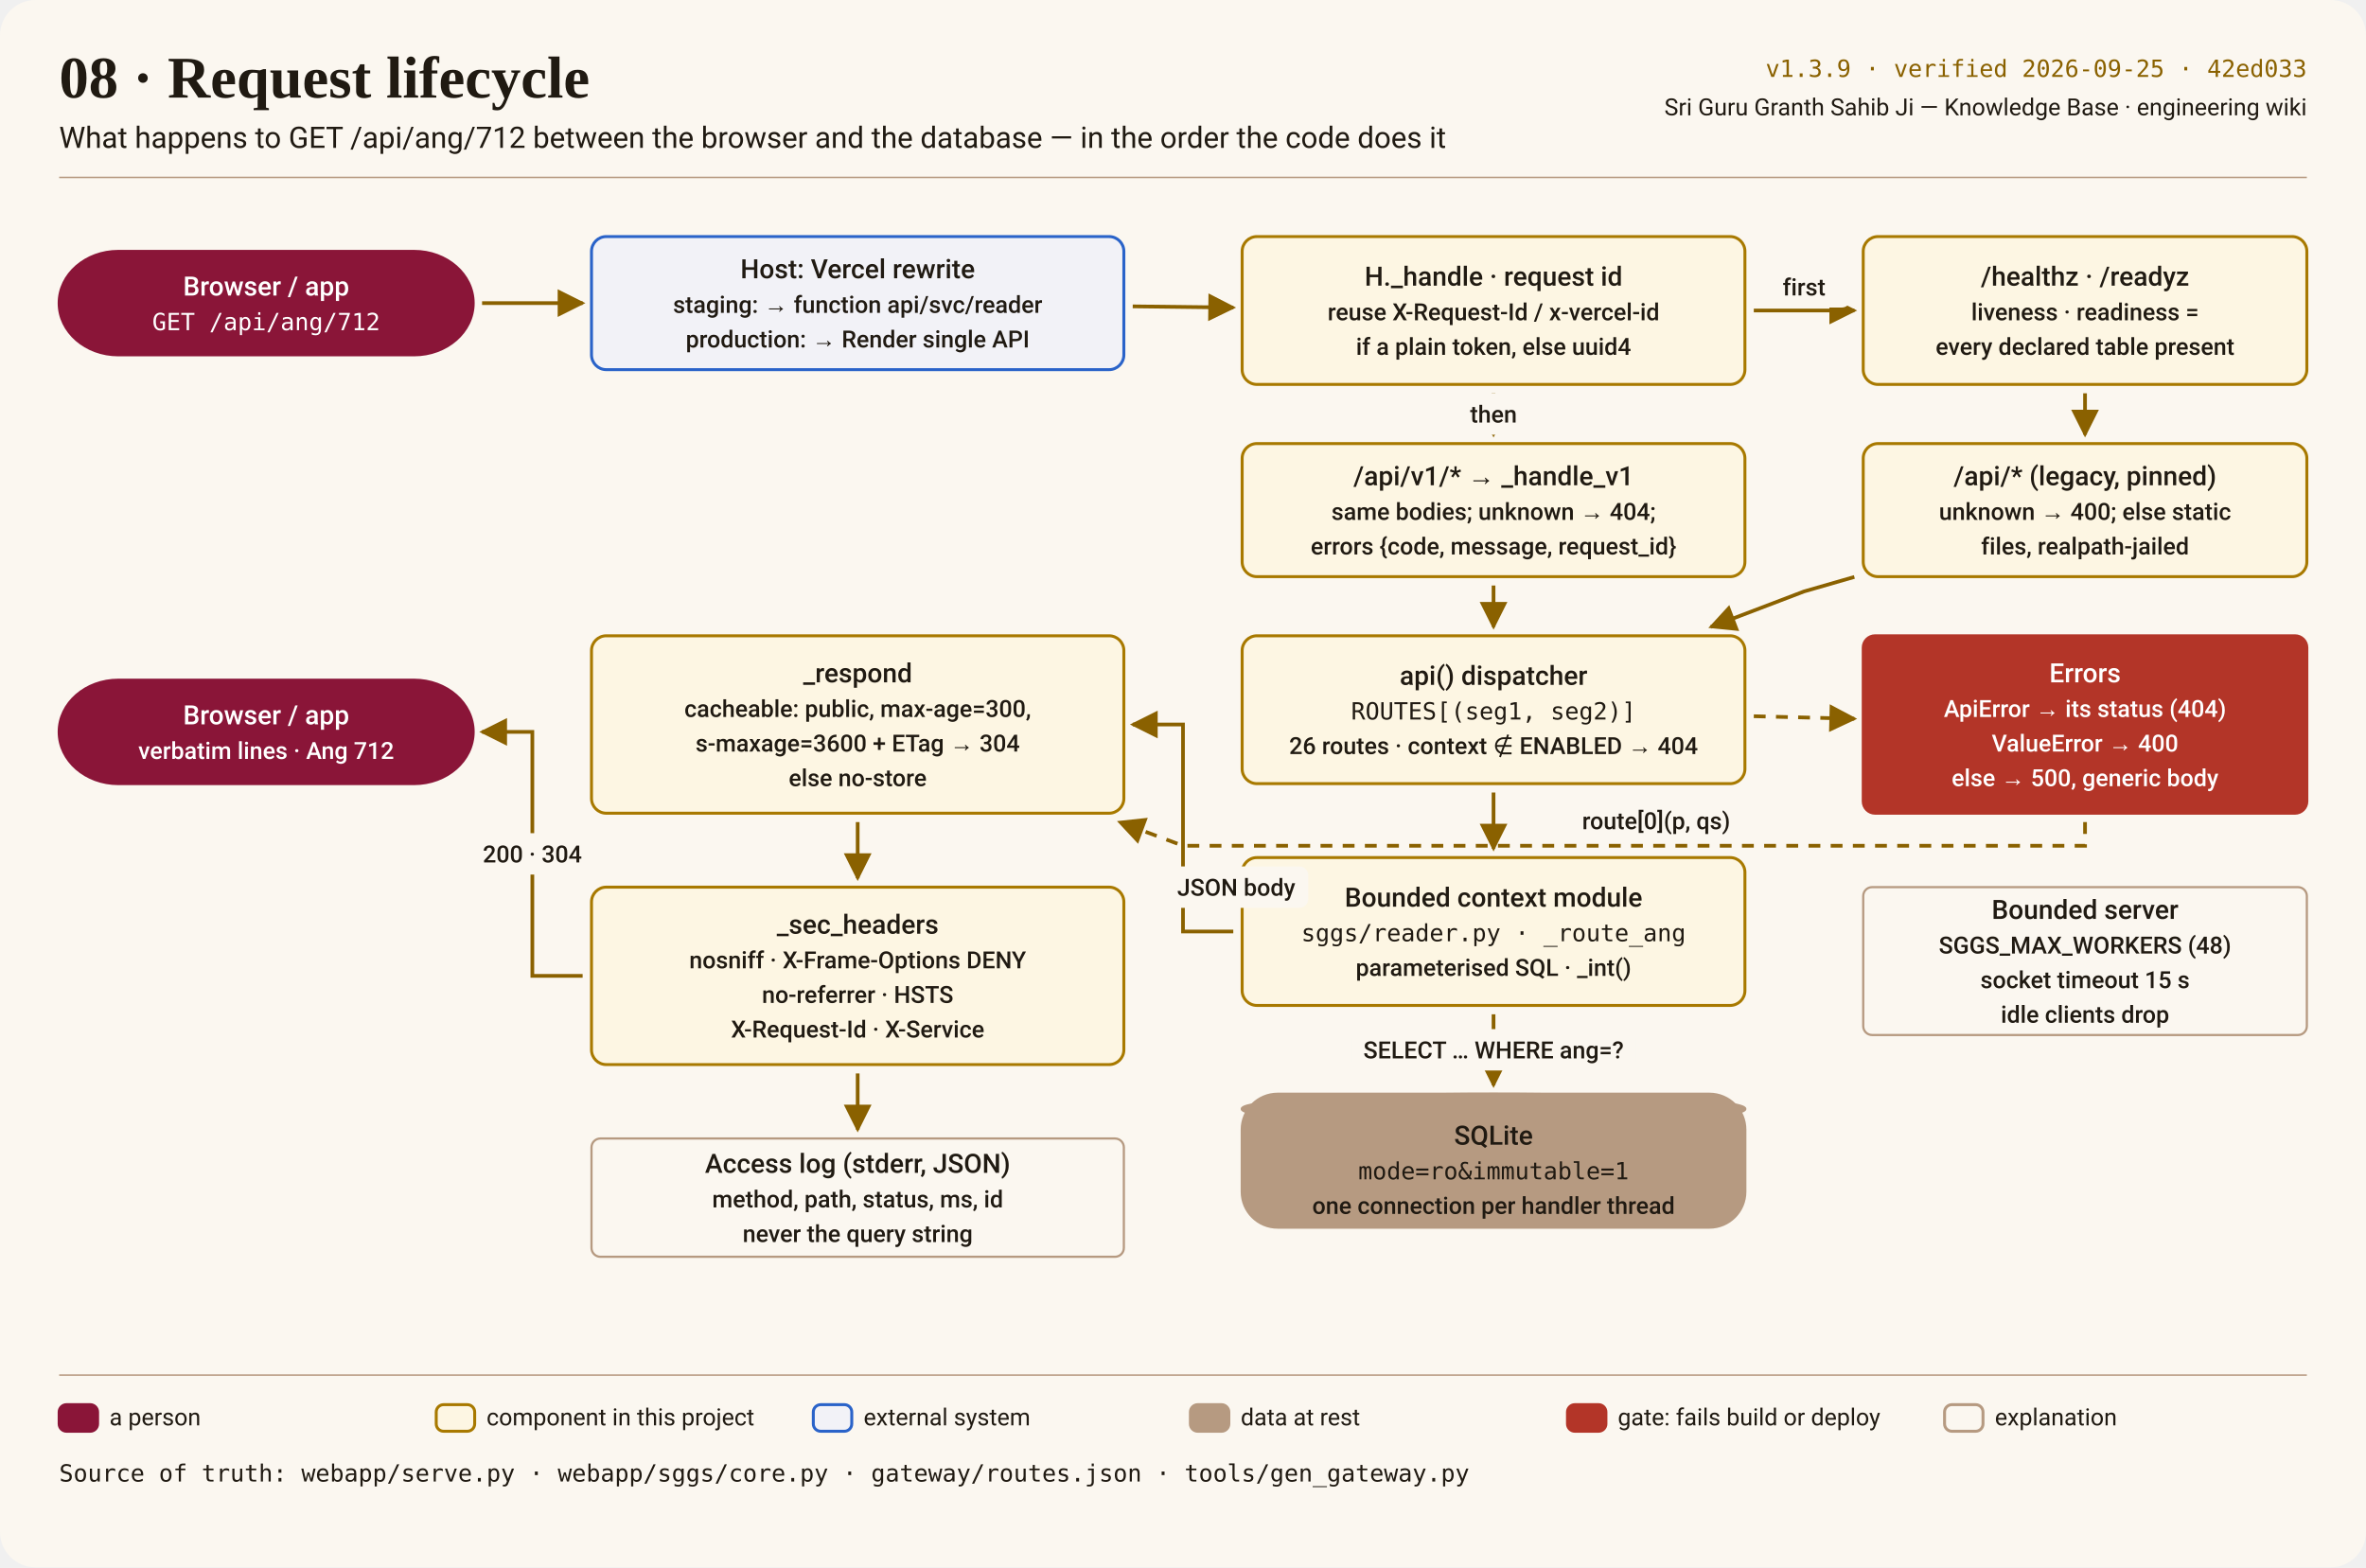
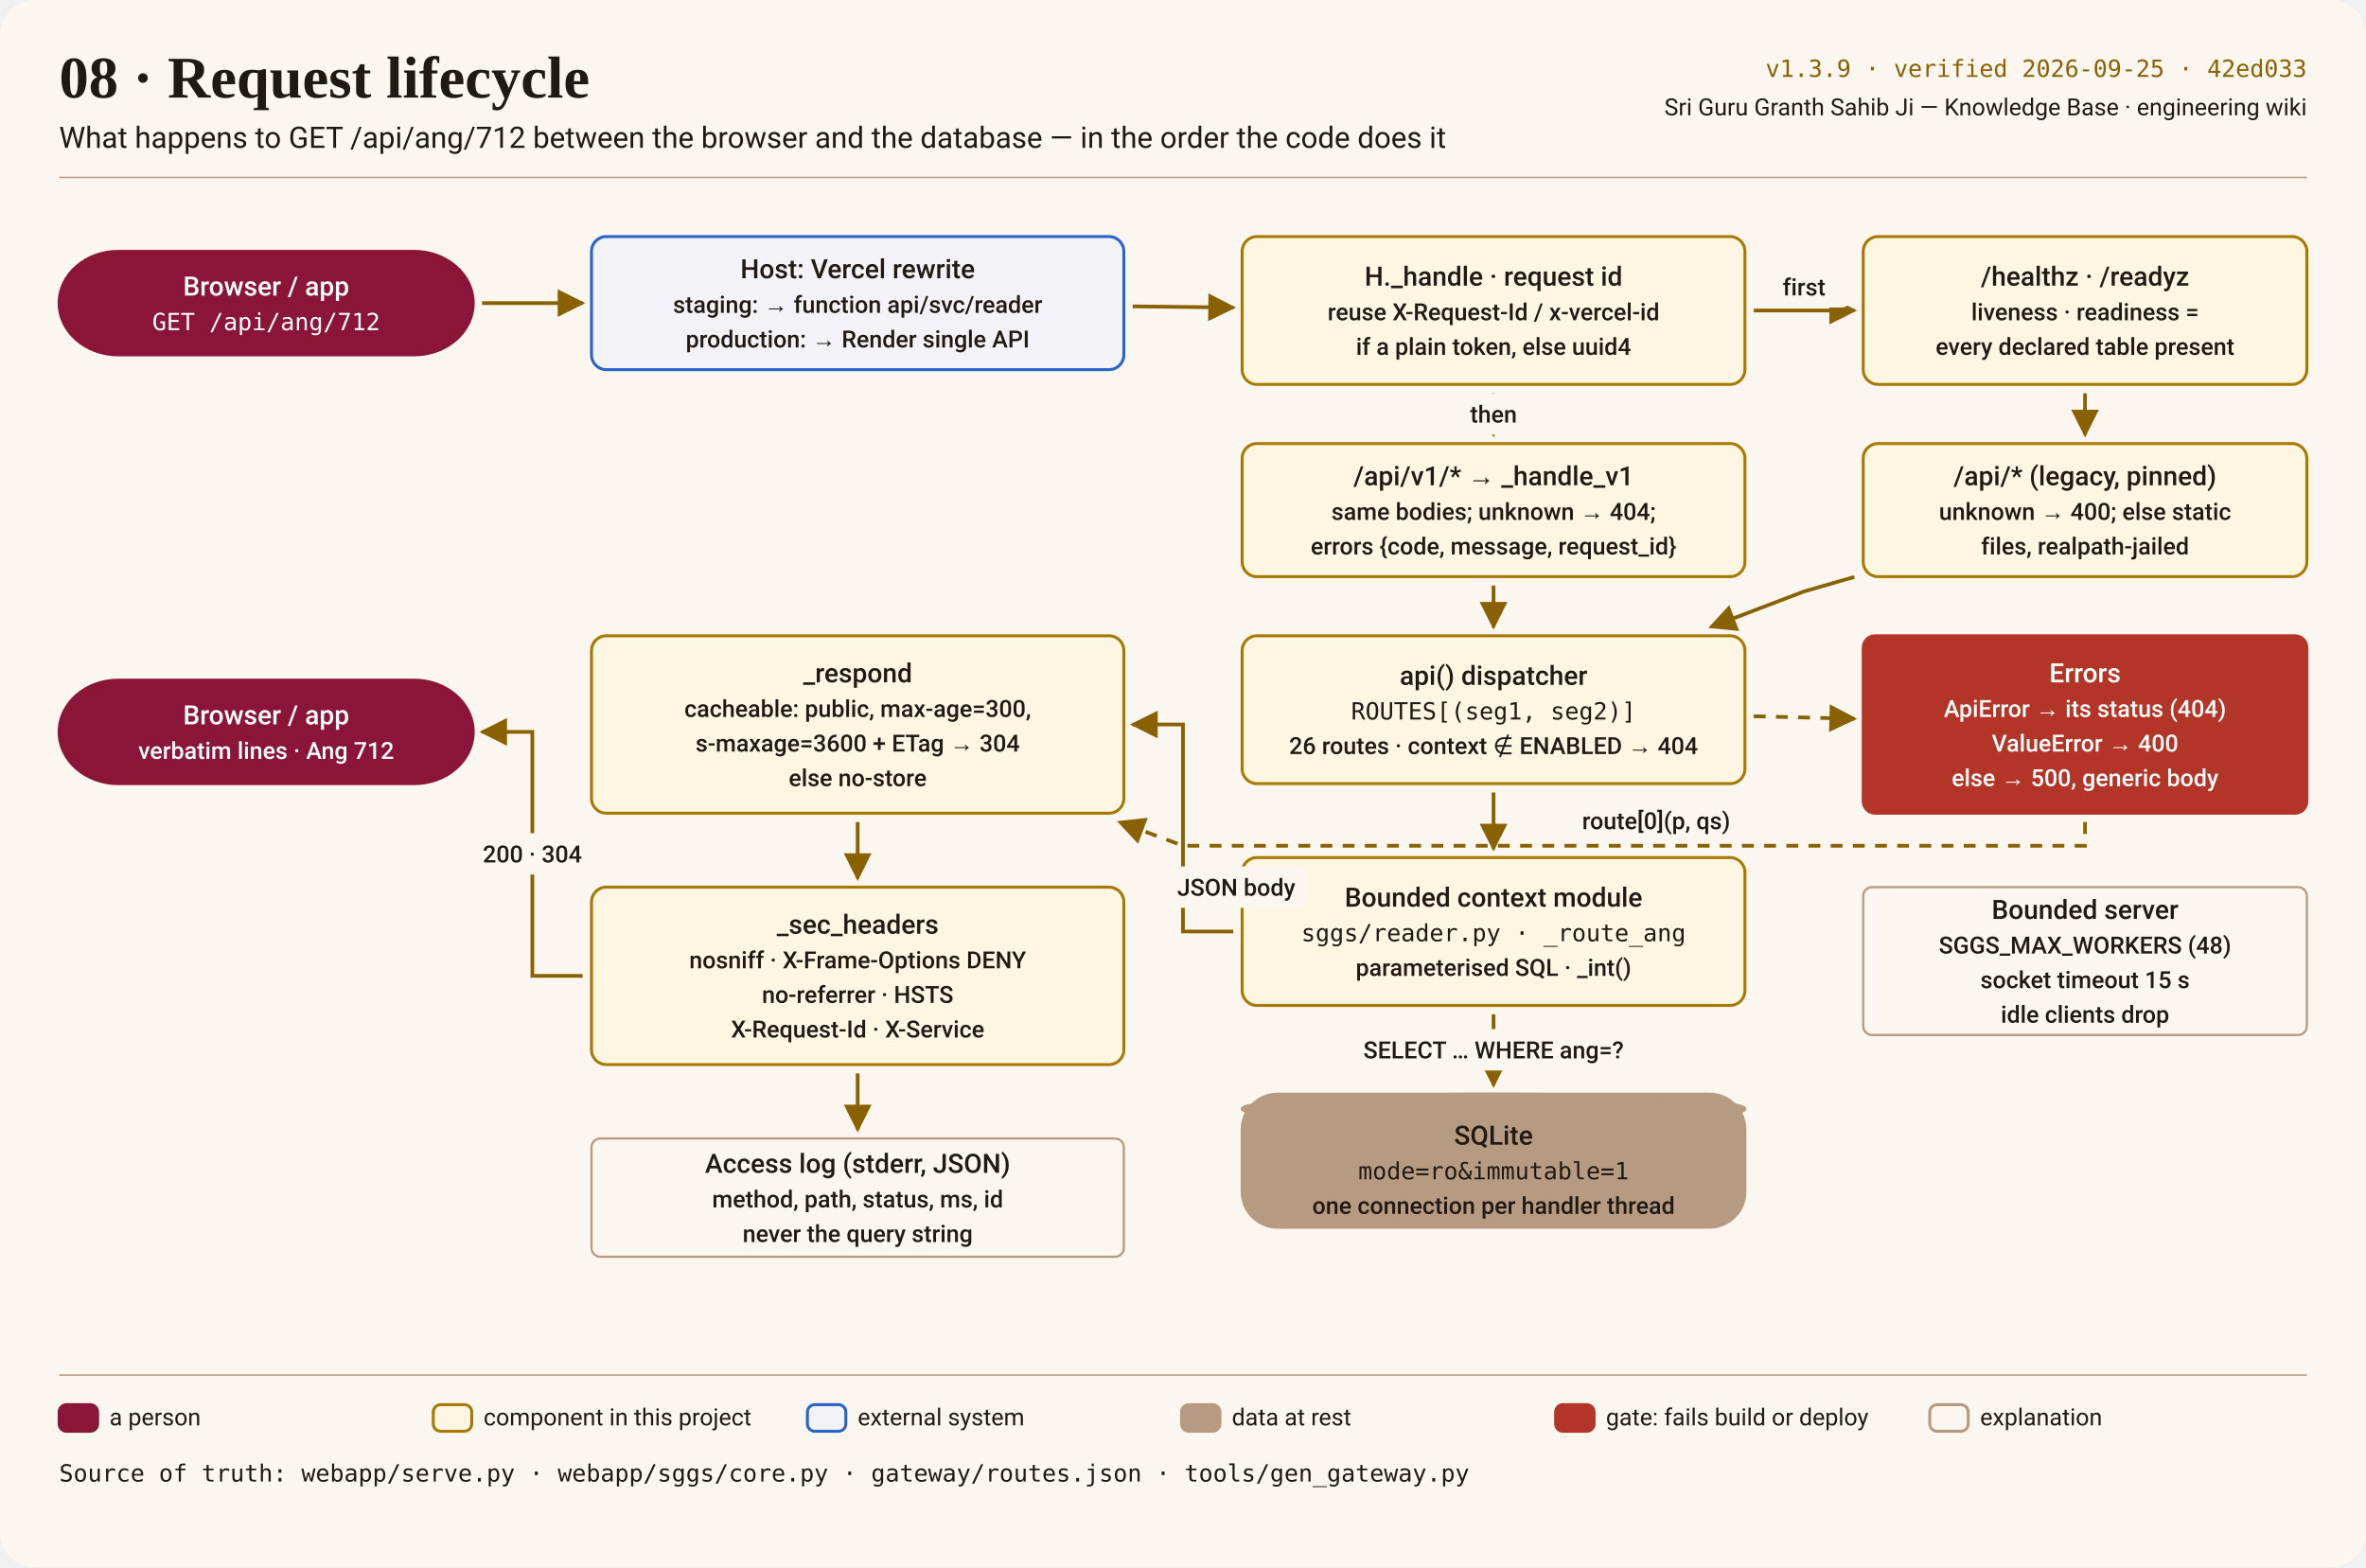
<svg xmlns="http://www.w3.org/2000/svg" viewBox="0 0 1600 1060" width="100%" role="img" aria-labelledby="pk-title-request-lifecycle pk-desc-request-lifecycle" class="poster-svg" data-poster="request-lifecycle">
  <defs>
    <marker id="pk-arrow" viewBox="0 0 12 12" refX="10" refY="6" markerWidth="9" markerHeight="9" orient="auto-start-reverse">
      <path d="M1 1 L11 6 L1 11 z" fill="var(--poster-accent-text, #8A6100)" />
    </marker>
  </defs>
  <style>
  .poster-svg { font-family: ui-sans-serif, system-ui, -apple-system, "Segoe UI", Roboto, Arial, sans-serif; }
  .pk-step.is-dim { opacity: 0.22; transition: opacity 240ms ease; }
  .pk-step.is-active rect, .pk-step.is-active ellipse { filter: drop-shadow(0 0 6px var(--poster-accent-fill, #FFBC0D)); }
  @media (prefers-reduced-motion: reduce) { .pk-step.is-dim { transition: none; } }
</style>
  <rect x="0" y="0" width="1600" height="1060" rx="24" fill="var(--poster-paper, #FBF7F0)" />
  <text x="40" y="66" font-family="&quot;Source Serif 4&quot;, Georgia, &quot;Times New Roman&quot;, serif" font-size="40" font-weight="600" fill="var(--poster-ink, #201A12)">08 · Request lifecycle</text>
  <text x="40" y="100" font-family="ui-sans-serif, system-ui, -apple-system, &quot;Segoe UI&quot;, Roboto, Arial, sans-serif" font-size="20" fill="var(--poster-ink, #201A12)">What happens to GET /api/ang/712 between the browser and the database — in the order the code does it</text>
  <text x="1560" y="52" text-anchor="end" font-family="ui-monospace, &quot;SF Mono&quot;, Menlo, Consolas, monospace" font-size="16" fill="var(--poster-accent-text, #8A6100)">v1.3.9 · verified 2026-09-25 · 42ed033</text>
  <text x="1560" y="78" text-anchor="end" font-family="ui-sans-serif, system-ui, -apple-system, &quot;Segoe UI&quot;, Roboto, Arial, sans-serif" font-size="16" fill="var(--poster-ink, #201A12)">Sri Guru Granth Sahib Ji — Knowledge Base · engineering wiki</text>
  <line x1="40" y1="120" x2="1560" y2="120" stroke="var(--poster-kraft, #B69A81)" stroke-width="1" />
  <g id="step-01" data-step="step-01" class="pk-step">
    <path d="M326.0 205.0 L394.0 205.0" fill="none" stroke="var(--poster-accent-text, #8A6100)" stroke-width="2.5" marker-end="url(#pk-arrow)" />
    <rect x="40" y="170" width="280" height="70" rx="40" fill="var(--poster-maroon, #8A1538)" stroke="var(--poster-maroon, #8A1538)" stroke-width="2" />
    <text x="180" y="199.9" text-anchor="middle" font-family="ui-sans-serif, system-ui, -apple-system, &quot;Segoe UI&quot;, Roboto, Arial, sans-serif" font-size="18" font-weight="500" fill="#FFFFFF">Browser / app</text>
    <text x="180" y="223.3" text-anchor="middle" font-family="ui-monospace, &quot;SF Mono&quot;, Menlo, Consolas, monospace" font-size="16" font-weight="500" fill="#FFFFFF">GET /api/ang/712</text>
    <rect x="400" y="160" width="360" height="90" rx="10" fill="var(--poster-canvas, #F2F2F7)" stroke="var(--poster-info, #2A63C9)" stroke-width="2" />
    <text x="580" y="188.2" text-anchor="middle" font-family="ui-sans-serif, system-ui, -apple-system, &quot;Segoe UI&quot;, Roboto, Arial, sans-serif" font-size="18" font-weight="500" fill="var(--poster-ink, #201A12)">Host: Vercel rewrite</text>
    <text x="580" y="211.6" text-anchor="middle" font-family="ui-sans-serif, system-ui, -apple-system, &quot;Segoe UI&quot;, Roboto, Arial, sans-serif" font-size="16" font-weight="500" fill="var(--poster-ink, #201A12)">staging: → function api/svc/reader</text>
    <text x="580" y="235.0" text-anchor="middle" font-family="ui-sans-serif, system-ui, -apple-system, &quot;Segoe UI&quot;, Roboto, Arial, sans-serif" font-size="16" font-weight="500" fill="var(--poster-ink, #201A12)">production: → Render single API</text>
  </g>
  <g id="step-02" data-step="step-02" class="pk-step">
    <path d="M766.0 207.2 L834.0 208.0" fill="none" stroke="var(--poster-accent-text, #8A6100)" stroke-width="2.5" marker-end="url(#pk-arrow)" />
    <path d="M1186.0 210.0 L1254.0 210.0" fill="none" stroke="var(--poster-accent-text, #8A6100)" stroke-width="2.5" marker-end="url(#pk-arrow)" />
    <rect x="1188.5" y="180.0" width="63.0" height="28" rx="6" fill="var(--poster-paper, #FBF7F0)" stroke="none" />
    <text x="1220" y="199.8" text-anchor="middle" font-family="ui-sans-serif, system-ui, -apple-system, &quot;Segoe UI&quot;, Roboto, Arial, sans-serif" font-size="16" font-weight="500" fill="var(--poster-ink, #201A12)">first</text>
    <rect x="840" y="160" width="340" height="100" rx="10" fill="var(--poster-paper-warm, #FDF6E3)" stroke="var(--poster-accent, #A87900)" stroke-width="2" />
    <text x="1010" y="193.2" text-anchor="middle" font-family="ui-sans-serif, system-ui, -apple-system, &quot;Segoe UI&quot;, Roboto, Arial, sans-serif" font-size="18" font-weight="500" fill="var(--poster-ink, #201A12)">H._handle · request id</text>
    <text x="1010" y="216.6" text-anchor="middle" font-family="ui-sans-serif, system-ui, -apple-system, &quot;Segoe UI&quot;, Roboto, Arial, sans-serif" font-size="16" font-weight="500" fill="var(--poster-ink, #201A12)">reuse X-Request-Id / x-vercel-id</text>
    <text x="1010" y="240.0" text-anchor="middle" font-family="ui-sans-serif, system-ui, -apple-system, &quot;Segoe UI&quot;, Roboto, Arial, sans-serif" font-size="16" font-weight="500" fill="var(--poster-ink, #201A12)">if a plain token, else uuid4</text>
    <rect x="1260" y="160" width="300" height="100" rx="10" fill="var(--poster-paper-warm, #FDF6E3)" stroke="var(--poster-accent, #A87900)" stroke-width="2" />
    <text x="1410" y="193.2" text-anchor="middle" font-family="ui-sans-serif, system-ui, -apple-system, &quot;Segoe UI&quot;, Roboto, Arial, sans-serif" font-size="18" font-weight="500" fill="var(--poster-ink, #201A12)">/healthz · /readyz</text>
    <text x="1410" y="216.6" text-anchor="middle" font-family="ui-sans-serif, system-ui, -apple-system, &quot;Segoe UI&quot;, Roboto, Arial, sans-serif" font-size="16" font-weight="500" fill="var(--poster-ink, #201A12)">liveness · readiness =</text>
    <text x="1410" y="240.0" text-anchor="middle" font-family="ui-sans-serif, system-ui, -apple-system, &quot;Segoe UI&quot;, Roboto, Arial, sans-serif" font-size="16" font-weight="500" fill="var(--poster-ink, #201A12)">every declared table present</text>
  </g>
  <g id="step-03" data-step="step-03" class="pk-step">
    <path d="M1010.0 266.0 L1010.0 294.0" fill="none" stroke="var(--poster-accent-text, #8A6100)" stroke-width="2.5" marker-end="url(#pk-arrow)" />
    <rect x="982.8" y="266.0" width="54.4" height="28" rx="6" fill="var(--poster-paper, #FBF7F0)" stroke="none" />
    <text x="1010" y="285.8" text-anchor="middle" font-family="ui-sans-serif, system-ui, -apple-system, &quot;Segoe UI&quot;, Roboto, Arial, sans-serif" font-size="16" font-weight="500" fill="var(--poster-ink, #201A12)">then</text>
    <path d="M1410.0 266.0 L1410.0 294.0" fill="none" stroke="var(--poster-accent-text, #8A6100)" stroke-width="2.5" marker-end="url(#pk-arrow)" />
    <rect x="840" y="300" width="340" height="90" rx="10" fill="var(--poster-paper-warm, #FDF6E3)" stroke="var(--poster-accent, #A87900)" stroke-width="2" />
    <text x="1010" y="328.2" text-anchor="middle" font-family="ui-sans-serif, system-ui, -apple-system, &quot;Segoe UI&quot;, Roboto, Arial, sans-serif" font-size="18" font-weight="500" fill="var(--poster-ink, #201A12)">/api/v1/* → _handle_v1</text>
    <text x="1010" y="351.6" text-anchor="middle" font-family="ui-sans-serif, system-ui, -apple-system, &quot;Segoe UI&quot;, Roboto, Arial, sans-serif" font-size="16" font-weight="500" fill="var(--poster-ink, #201A12)">same bodies; unknown → 404;</text>
    <text x="1010" y="375.0" text-anchor="middle" font-family="ui-sans-serif, system-ui, -apple-system, &quot;Segoe UI&quot;, Roboto, Arial, sans-serif" font-size="16" font-weight="500" fill="var(--poster-ink, #201A12)">errors {code, message, request_id}</text>
    <rect x="1260" y="300" width="300" height="90" rx="10" fill="var(--poster-paper-warm, #FDF6E3)" stroke="var(--poster-accent, #A87900)" stroke-width="2" />
    <text x="1410" y="328.2" text-anchor="middle" font-family="ui-sans-serif, system-ui, -apple-system, &quot;Segoe UI&quot;, Roboto, Arial, sans-serif" font-size="18" font-weight="500" fill="var(--poster-ink, #201A12)">/api/* (legacy, pinned)</text>
    <text x="1410" y="351.6" text-anchor="middle" font-family="ui-sans-serif, system-ui, -apple-system, &quot;Segoe UI&quot;, Roboto, Arial, sans-serif" font-size="16" font-weight="500" fill="var(--poster-ink, #201A12)">unknown → 400; else static</text>
    <text x="1410" y="375.0" text-anchor="middle" font-family="ui-sans-serif, system-ui, -apple-system, &quot;Segoe UI&quot;, Roboto, Arial, sans-serif" font-size="16" font-weight="500" fill="var(--poster-ink, #201A12)">files, realpath-jailed</text>
  </g>
  <g id="step-04" data-step="step-04" class="pk-step">
    <path d="M1010.0 396.0 L1010.0 424.0" fill="none" stroke="var(--poster-accent-text, #8A6100)" stroke-width="2.5" marker-end="url(#pk-arrow)" />
    <path d="M1254.0 390.2 L1220.0 400.0 L1157.0 424.0" fill="none" stroke="var(--poster-accent-text, #8A6100)" stroke-width="2.5" marker-end="url(#pk-arrow)" />
    <rect x="840" y="430" width="340" height="100" rx="10" fill="var(--poster-paper-warm, #FDF6E3)" stroke="var(--poster-accent, #A87900)" stroke-width="2" />
    <text x="1010" y="463.2" text-anchor="middle" font-family="ui-sans-serif, system-ui, -apple-system, &quot;Segoe UI&quot;, Roboto, Arial, sans-serif" font-size="18" font-weight="500" fill="var(--poster-ink, #201A12)">api() dispatcher</text>
    <text x="1010" y="486.6" text-anchor="middle" font-family="ui-monospace, &quot;SF Mono&quot;, Menlo, Consolas, monospace" font-size="16" font-weight="500" fill="var(--poster-ink, #201A12)">ROUTES[(seg1, seg2)]</text>
    <text x="1010" y="510.0" text-anchor="middle" font-family="ui-sans-serif, system-ui, -apple-system, &quot;Segoe UI&quot;, Roboto, Arial, sans-serif" font-size="16" font-weight="500" fill="var(--poster-ink, #201A12)">26 routes · context ∉ ENABLED → 404</text>
  </g>
  <g id="step-05" data-step="step-05" class="pk-step">
    <path d="M1010.0 536.0 L1010.0 574.0" fill="none" stroke="var(--poster-accent-text, #8A6100)" stroke-width="2.5" marker-end="url(#pk-arrow)" />
    <rect x="1045.5" y="541.0" width="149.0" height="28" rx="6" fill="var(--poster-paper, #FBF7F0)" stroke="none" />
    <text x="1120" y="560.8" text-anchor="middle" font-family="ui-sans-serif, system-ui, -apple-system, &quot;Segoe UI&quot;, Roboto, Arial, sans-serif" font-size="16" font-weight="500" fill="var(--poster-ink, #201A12)">route[0](p, qs)</text>
    <path d="M1010.0 686.0 L1010.0 734.0" fill="none" stroke="var(--poster-accent-text, #8A6100)" stroke-width="2.5" marker-end="url(#pk-arrow)" />
    <rect x="914.0" y="696.0" width="192.0" height="28" rx="6" fill="var(--poster-paper, #FBF7F0)" stroke="none" />
    <text x="1010" y="715.8" text-anchor="middle" font-family="ui-sans-serif, system-ui, -apple-system, &quot;Segoe UI&quot;, Roboto, Arial, sans-serif" font-size="16" font-weight="500" fill="var(--poster-ink, #201A12)">SELECT … WHERE ang=?</text>
    <rect x="840" y="580" width="340" height="100" rx="10" fill="var(--poster-paper-warm, #FDF6E3)" stroke="var(--poster-accent, #A87900)" stroke-width="2" />
    <text x="1010" y="613.2" text-anchor="middle" font-family="ui-sans-serif, system-ui, -apple-system, &quot;Segoe UI&quot;, Roboto, Arial, sans-serif" font-size="18" font-weight="500" fill="var(--poster-ink, #201A12)">Bounded context module</text>
    <text x="1010" y="636.6" text-anchor="middle" font-family="ui-monospace, &quot;SF Mono&quot;, Menlo, Consolas, monospace" font-size="16" font-weight="500" fill="var(--poster-ink, #201A12)">sggs/reader.py · _route_ang</text>
    <text x="1010" y="660.0" text-anchor="middle" font-family="ui-sans-serif, system-ui, -apple-system, &quot;Segoe UI&quot;, Roboto, Arial, sans-serif" font-size="16" font-weight="500" fill="var(--poster-ink, #201A12)">parameterised SQL · _int()</text>
    <rect x="840" y="740" width="340" height="90" rx="24" fill="var(--poster-kraft, #B69A81)" stroke="var(--poster-kraft, #B69A81)" stroke-width="2" />
    <ellipse cx="1010" cy="750" rx="170" ry="10" fill="var(--poster-kraft, #B69A81)" stroke="var(--poster-kraft, #B69A81)" stroke-width="2" />
    <text x="1010" y="774.2" text-anchor="middle" font-family="ui-sans-serif, system-ui, -apple-system, &quot;Segoe UI&quot;, Roboto, Arial, sans-serif" font-size="18" font-weight="500" fill="#201A12">SQLite</text>
    <text x="1010" y="797.6" text-anchor="middle" font-family="ui-monospace, &quot;SF Mono&quot;, Menlo, Consolas, monospace" font-size="16" font-weight="500" fill="#201A12">mode=ro&amp;immutable=1</text>
    <text x="1010" y="821.0" text-anchor="middle" font-family="ui-sans-serif, system-ui, -apple-system, &quot;Segoe UI&quot;, Roboto, Arial, sans-serif" font-size="16" font-weight="500" fill="#201A12">one connection per handler thread</text>
  </g>
  <g id="step-06" data-step="step-06" class="pk-step">
    <path d="M834.0 630.0 L800.0 630.0 L800.0 490.0 L766.0 490.0" fill="none" stroke="var(--poster-accent-text, #8A6100)" stroke-width="2.5" marker-end="url(#pk-arrow)" />
    <rect x="787.3" y="586.0" width="97.4" height="28" rx="6" fill="var(--poster-paper, #FBF7F0)" stroke="none" />
    <text x="836" y="605.8" text-anchor="middle" font-family="ui-sans-serif, system-ui, -apple-system, &quot;Segoe UI&quot;, Roboto, Arial, sans-serif" font-size="16" font-weight="500" fill="var(--poster-ink, #201A12)">JSON body</text>
    <path d="M580.0 556.0 L580.0 594.0" fill="none" stroke="var(--poster-accent-text, #8A6100)" stroke-width="2.5" marker-end="url(#pk-arrow)" />
    <rect x="400" y="430" width="360" height="120" rx="10" fill="var(--poster-paper-warm, #FDF6E3)" stroke="var(--poster-accent, #A87900)" stroke-width="2" />
    <text x="580" y="461.5" text-anchor="middle" font-family="ui-sans-serif, system-ui, -apple-system, &quot;Segoe UI&quot;, Roboto, Arial, sans-serif" font-size="18" font-weight="500" fill="var(--poster-ink, #201A12)">_respond</text>
    <text x="580" y="484.9" text-anchor="middle" font-family="ui-sans-serif, system-ui, -apple-system, &quot;Segoe UI&quot;, Roboto, Arial, sans-serif" font-size="16" font-weight="500" fill="var(--poster-ink, #201A12)">cacheable: public, max-age=300,</text>
    <text x="580" y="508.3" text-anchor="middle" font-family="ui-sans-serif, system-ui, -apple-system, &quot;Segoe UI&quot;, Roboto, Arial, sans-serif" font-size="16" font-weight="500" fill="var(--poster-ink, #201A12)">s-maxage=3600 + ETag → 304</text>
    <text x="580" y="531.7" text-anchor="middle" font-family="ui-sans-serif, system-ui, -apple-system, &quot;Segoe UI&quot;, Roboto, Arial, sans-serif" font-size="16" font-weight="500" fill="var(--poster-ink, #201A12)">else no-store</text>
    <rect x="400" y="600" width="360" height="120" rx="10" fill="var(--poster-paper-warm, #FDF6E3)" stroke="var(--poster-accent, #A87900)" stroke-width="2" />
    <text x="580" y="631.5" text-anchor="middle" font-family="ui-sans-serif, system-ui, -apple-system, &quot;Segoe UI&quot;, Roboto, Arial, sans-serif" font-size="18" font-weight="500" fill="var(--poster-ink, #201A12)">_sec_headers</text>
    <text x="580" y="654.9" text-anchor="middle" font-family="ui-sans-serif, system-ui, -apple-system, &quot;Segoe UI&quot;, Roboto, Arial, sans-serif" font-size="16" font-weight="500" fill="var(--poster-ink, #201A12)">nosniff · X-Frame-Options DENY</text>
    <text x="580" y="678.3" text-anchor="middle" font-family="ui-sans-serif, system-ui, -apple-system, &quot;Segoe UI&quot;, Roboto, Arial, sans-serif" font-size="16" font-weight="500" fill="var(--poster-ink, #201A12)">no-referrer · HSTS</text>
    <text x="580" y="701.7" text-anchor="middle" font-family="ui-sans-serif, system-ui, -apple-system, &quot;Segoe UI&quot;, Roboto, Arial, sans-serif" font-size="16" font-weight="500" fill="var(--poster-ink, #201A12)">X-Request-Id · X-Service</text>
  </g>
  <g id="step-07" data-step="step-07" class="pk-step">
    <path d="M580.0 726.0 L580.0 764.0" fill="none" stroke="var(--poster-accent-text, #8A6100)" stroke-width="2.5" marker-end="url(#pk-arrow)" />
    <path d="M394.0 660.0 L360.0 660.0 L360.0 495.0 L326.0 495.0" fill="none" stroke="var(--poster-accent-text, #8A6100)" stroke-width="2.5" marker-end="url(#pk-arrow)" />
    <rect x="311.3" y="563.5" width="97.4" height="28" rx="6" fill="var(--poster-paper, #FBF7F0)" stroke="none" />
    <text x="360" y="583.3" text-anchor="middle" font-family="ui-sans-serif, system-ui, -apple-system, &quot;Segoe UI&quot;, Roboto, Arial, sans-serif" font-size="16" font-weight="500" fill="var(--poster-ink, #201A12)">200 · 304</text>
    <rect x="400" y="770" width="360" height="80" rx="6" fill="var(--poster-paper, #FBF7F0)" stroke="var(--poster-kraft, #B69A81)" stroke-width="1.5" />
    <text x="580" y="793.2" text-anchor="middle" font-family="ui-sans-serif, system-ui, -apple-system, &quot;Segoe UI&quot;, Roboto, Arial, sans-serif" font-size="18" font-weight="500" fill="var(--poster-ink, #201A12)">Access log (stderr, JSON)</text>
    <text x="580" y="816.6" text-anchor="middle" font-family="ui-sans-serif, system-ui, -apple-system, &quot;Segoe UI&quot;, Roboto, Arial, sans-serif" font-size="16" font-weight="500" fill="var(--poster-ink, #201A12)">method, path, status, ms, id</text>
    <text x="580" y="840.0" text-anchor="middle" font-family="ui-sans-serif, system-ui, -apple-system, &quot;Segoe UI&quot;, Roboto, Arial, sans-serif" font-size="16" font-weight="500" fill="var(--poster-ink, #201A12)">never the query string</text>
    <rect x="40" y="460" width="280" height="70" rx="40" fill="var(--poster-maroon, #8A1538)" stroke="var(--poster-maroon, #8A1538)" stroke-width="2" />
    <text x="180" y="489.9" text-anchor="middle" font-family="ui-sans-serif, system-ui, -apple-system, &quot;Segoe UI&quot;, Roboto, Arial, sans-serif" font-size="18" font-weight="500" fill="#FFFFFF">Browser / app</text>
    <text x="180" y="513.3" text-anchor="middle" font-family="ui-sans-serif, system-ui, -apple-system, &quot;Segoe UI&quot;, Roboto, Arial, sans-serif" font-size="16" font-weight="500" fill="#FFFFFF">verbatim lines · Ang 712</text>
  </g>
  <g id="step-08" data-step="step-08" class="pk-step">
    <path d="M1186.0 484.4 L1254.0 486.1" fill="none" stroke="var(--poster-accent-text, #8A6100)" stroke-width="2.5" stroke-dasharray="8 7" marker-end="url(#pk-arrow)" />
    <path d="M1410.0 556.0 L1410.0 572.0 L800.0 572.0 L757.1 556.0" fill="none" stroke="var(--poster-accent-text, #8A6100)" stroke-width="2.5" stroke-dasharray="8 7" marker-end="url(#pk-arrow)" />
    <rect x="1260" y="430" width="300" height="120" rx="8" fill="var(--poster-negative, #B33528)" stroke="var(--poster-negative, #B33528)" stroke-width="2" />
    <text x="1410" y="461.5" text-anchor="middle" font-family="ui-sans-serif, system-ui, -apple-system, &quot;Segoe UI&quot;, Roboto, Arial, sans-serif" font-size="18" font-weight="500" fill="#FFFFFF">Errors</text>
    <text x="1410" y="484.9" text-anchor="middle" font-family="ui-sans-serif, system-ui, -apple-system, &quot;Segoe UI&quot;, Roboto, Arial, sans-serif" font-size="16" font-weight="500" fill="#FFFFFF">ApiError → its status (404)</text>
    <text x="1410" y="508.3" text-anchor="middle" font-family="ui-sans-serif, system-ui, -apple-system, &quot;Segoe UI&quot;, Roboto, Arial, sans-serif" font-size="16" font-weight="500" fill="#FFFFFF">ValueError → 400</text>
    <text x="1410" y="531.7" text-anchor="middle" font-family="ui-sans-serif, system-ui, -apple-system, &quot;Segoe UI&quot;, Roboto, Arial, sans-serif" font-size="16" font-weight="500" fill="#FFFFFF">else → 500, generic body</text>
    <rect x="1260" y="600" width="300" height="100" rx="6" fill="var(--poster-paper, #FBF7F0)" stroke="var(--poster-kraft, #B69A81)" stroke-width="1.5" />
    <text x="1410" y="621.5" text-anchor="middle" font-family="ui-sans-serif, system-ui, -apple-system, &quot;Segoe UI&quot;, Roboto, Arial, sans-serif" font-size="18" font-weight="500" fill="var(--poster-ink, #201A12)">Bounded server</text>
    <text x="1410" y="644.9" text-anchor="middle" font-family="ui-sans-serif, system-ui, -apple-system, &quot;Segoe UI&quot;, Roboto, Arial, sans-serif" font-size="16" font-weight="500" fill="var(--poster-ink, #201A12)">SGGS_MAX_WORKERS (48)</text>
    <text x="1410" y="668.3" text-anchor="middle" font-family="ui-sans-serif, system-ui, -apple-system, &quot;Segoe UI&quot;, Roboto, Arial, sans-serif" font-size="16" font-weight="500" fill="var(--poster-ink, #201A12)">socket timeout 15 s</text>
    <text x="1410" y="691.7" text-anchor="middle" font-family="ui-sans-serif, system-ui, -apple-system, &quot;Segoe UI&quot;, Roboto, Arial, sans-serif" font-size="16" font-weight="500" fill="var(--poster-ink, #201A12)">idle clients drop</text>
  </g>
  <line x1="40" y1="930" x2="1560" y2="930" stroke="var(--poster-kraft, #B69A81)" stroke-width="1" />
  <rect x="40" y="950" width="26" height="18" rx="5" fill="var(--poster-maroon, #8A1538)" stroke="var(--poster-maroon, #8A1538)" stroke-width="2" />
  <text x="74" y="964" font-family="ui-sans-serif, system-ui, -apple-system, &quot;Segoe UI&quot;, Roboto, Arial, sans-serif" font-size="16" fill="var(--poster-ink, #201A12)">a person</text>
-   <rect x="295" y="950" width="26" height="18" rx="5" fill="var(--poster-paper-warm, #FDF6E3)" stroke="var(--poster-accent, #A87900)" stroke-width="2" />
-   <text x="329" y="964" font-family="ui-sans-serif, system-ui, -apple-system, &quot;Segoe UI&quot;, Roboto, Arial, sans-serif" font-size="16" fill="var(--poster-ink, #201A12)">component in this project</text>
-   <rect x="550" y="950" width="26" height="18" rx="5" fill="var(--poster-canvas, #F2F2F7)" stroke="var(--poster-info, #2A63C9)" stroke-width="2" />
-   <text x="584" y="964" font-family="ui-sans-serif, system-ui, -apple-system, &quot;Segoe UI&quot;, Roboto, Arial, sans-serif" font-size="16" fill="var(--poster-ink, #201A12)">external system</text>
-   <rect x="805" y="950" width="26" height="18" rx="5" fill="var(--poster-kraft, #B69A81)" stroke="var(--poster-kraft, #B69A81)" stroke-width="2" />
-   <text x="839" y="964" font-family="ui-sans-serif, system-ui, -apple-system, &quot;Segoe UI&quot;, Roboto, Arial, sans-serif" font-size="16" fill="var(--poster-ink, #201A12)">data at rest</text>
-   <rect x="1060" y="950" width="26" height="18" rx="5" fill="var(--poster-negative, #B33528)" stroke="var(--poster-negative, #B33528)" stroke-width="2" />
-   <text x="1094" y="964" font-family="ui-sans-serif, system-ui, -apple-system, &quot;Segoe UI&quot;, Roboto, Arial, sans-serif" font-size="16" fill="var(--poster-ink, #201A12)">gate: fails build or deploy</text>
-   <rect x="1315" y="950" width="26" height="18" rx="5" fill="var(--poster-paper, #FBF7F0)" stroke="var(--poster-kraft, #B69A81)" stroke-width="2" />
-   <text x="1349" y="964" font-family="ui-sans-serif, system-ui, -apple-system, &quot;Segoe UI&quot;, Roboto, Arial, sans-serif" font-size="16" fill="var(--poster-ink, #201A12)">explanation</text>
+   <rect x="293" y="950" width="26" height="18" rx="5" fill="var(--poster-paper-warm, #FDF6E3)" stroke="var(--poster-accent, #A87900)" stroke-width="2" />
+   <text x="327" y="964" font-family="ui-sans-serif, system-ui, -apple-system, &quot;Segoe UI&quot;, Roboto, Arial, sans-serif" font-size="16" fill="var(--poster-ink, #201A12)">component in this project</text>
+   <rect x="546" y="950" width="26" height="18" rx="5" fill="var(--poster-canvas, #F2F2F7)" stroke="var(--poster-info, #2A63C9)" stroke-width="2" />
+   <text x="580" y="964" font-family="ui-sans-serif, system-ui, -apple-system, &quot;Segoe UI&quot;, Roboto, Arial, sans-serif" font-size="16" fill="var(--poster-ink, #201A12)">external system</text>
+   <rect x="799" y="950" width="26" height="18" rx="5" fill="var(--poster-kraft, #B69A81)" stroke="var(--poster-kraft, #B69A81)" stroke-width="2" />
+   <text x="833" y="964" font-family="ui-sans-serif, system-ui, -apple-system, &quot;Segoe UI&quot;, Roboto, Arial, sans-serif" font-size="16" fill="var(--poster-ink, #201A12)">data at rest</text>
+   <rect x="1052" y="950" width="26" height="18" rx="5" fill="var(--poster-negative, #B33528)" stroke="var(--poster-negative, #B33528)" stroke-width="2" />
+   <text x="1086" y="964" font-family="ui-sans-serif, system-ui, -apple-system, &quot;Segoe UI&quot;, Roboto, Arial, sans-serif" font-size="16" fill="var(--poster-ink, #201A12)">gate: fails build or deploy</text>
+   <rect x="1305" y="950" width="26" height="18" rx="5" fill="var(--poster-paper, #FBF7F0)" stroke="var(--poster-kraft, #B69A81)" stroke-width="2" />
+   <text x="1339" y="964" font-family="ui-sans-serif, system-ui, -apple-system, &quot;Segoe UI&quot;, Roboto, Arial, sans-serif" font-size="16" fill="var(--poster-ink, #201A12)">explanation</text>
  <text x="40" y="1002" font-family="ui-monospace, &quot;SF Mono&quot;, Menlo, Consolas, monospace" font-size="16" fill="var(--poster-ink, #201A12)">Source of truth: webapp/serve.py · webapp/sggs/core.py · gateway/routes.json · tools/gen_gateway.py</text>
</svg>
